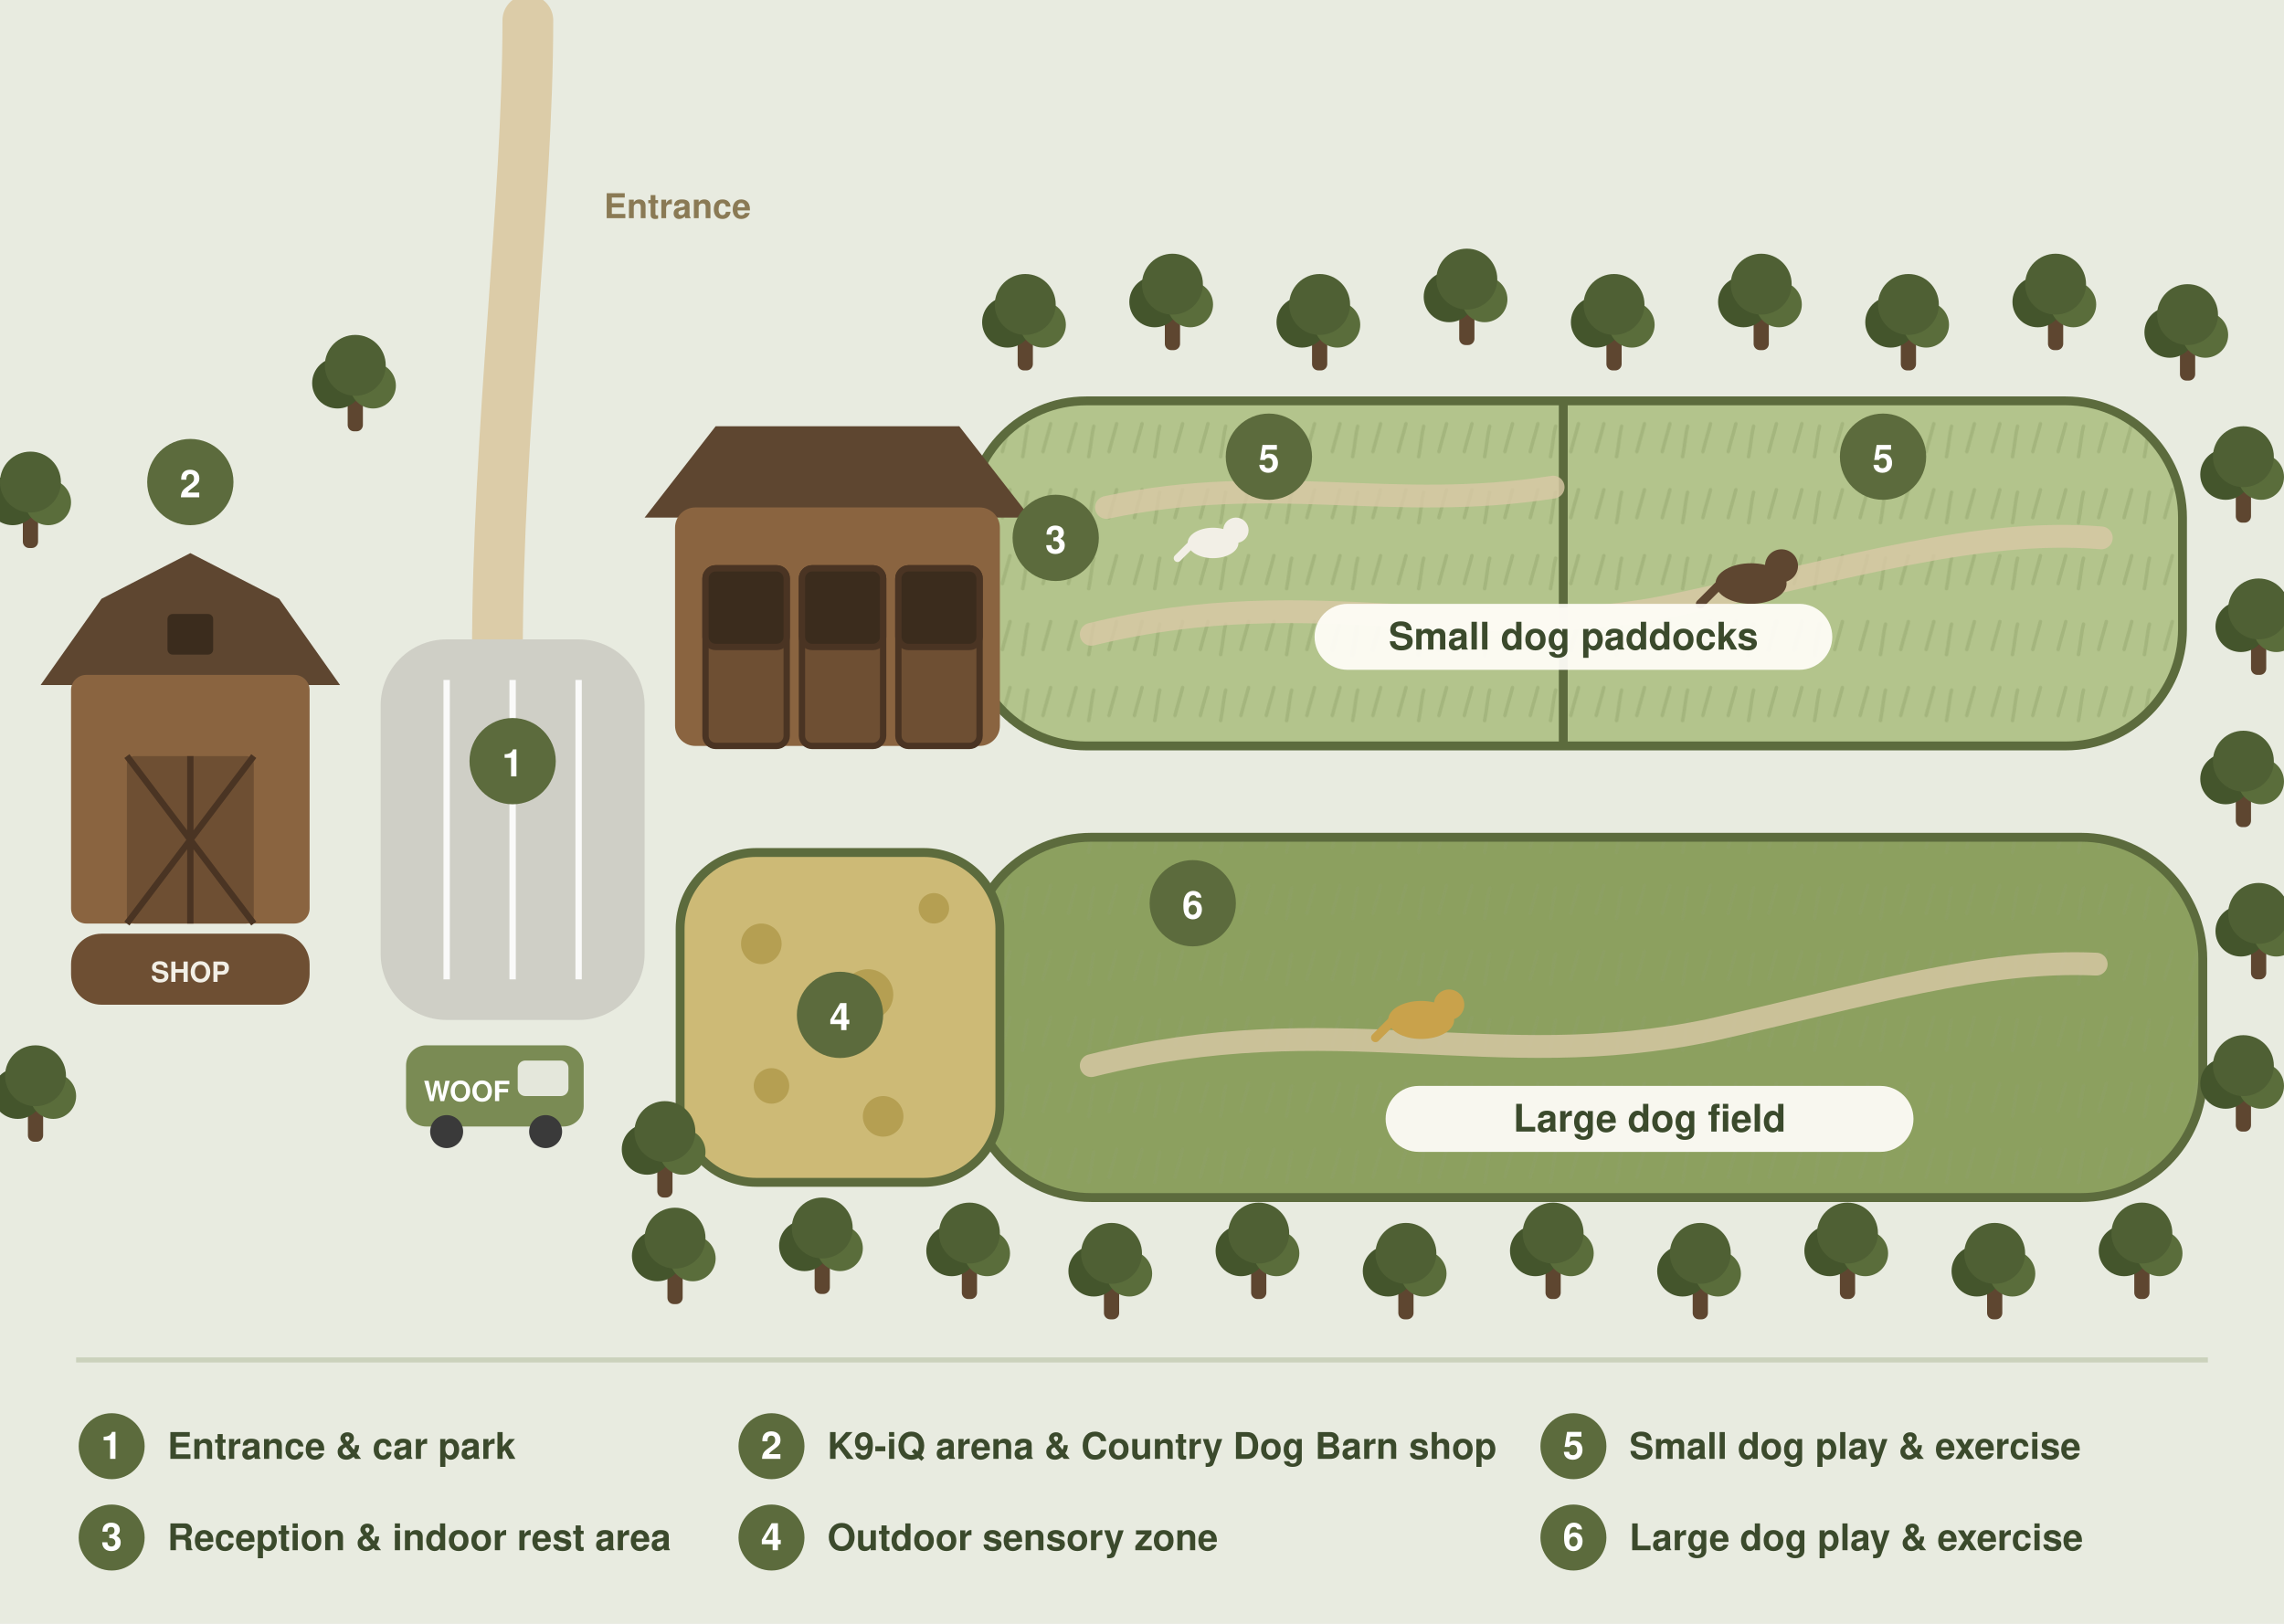
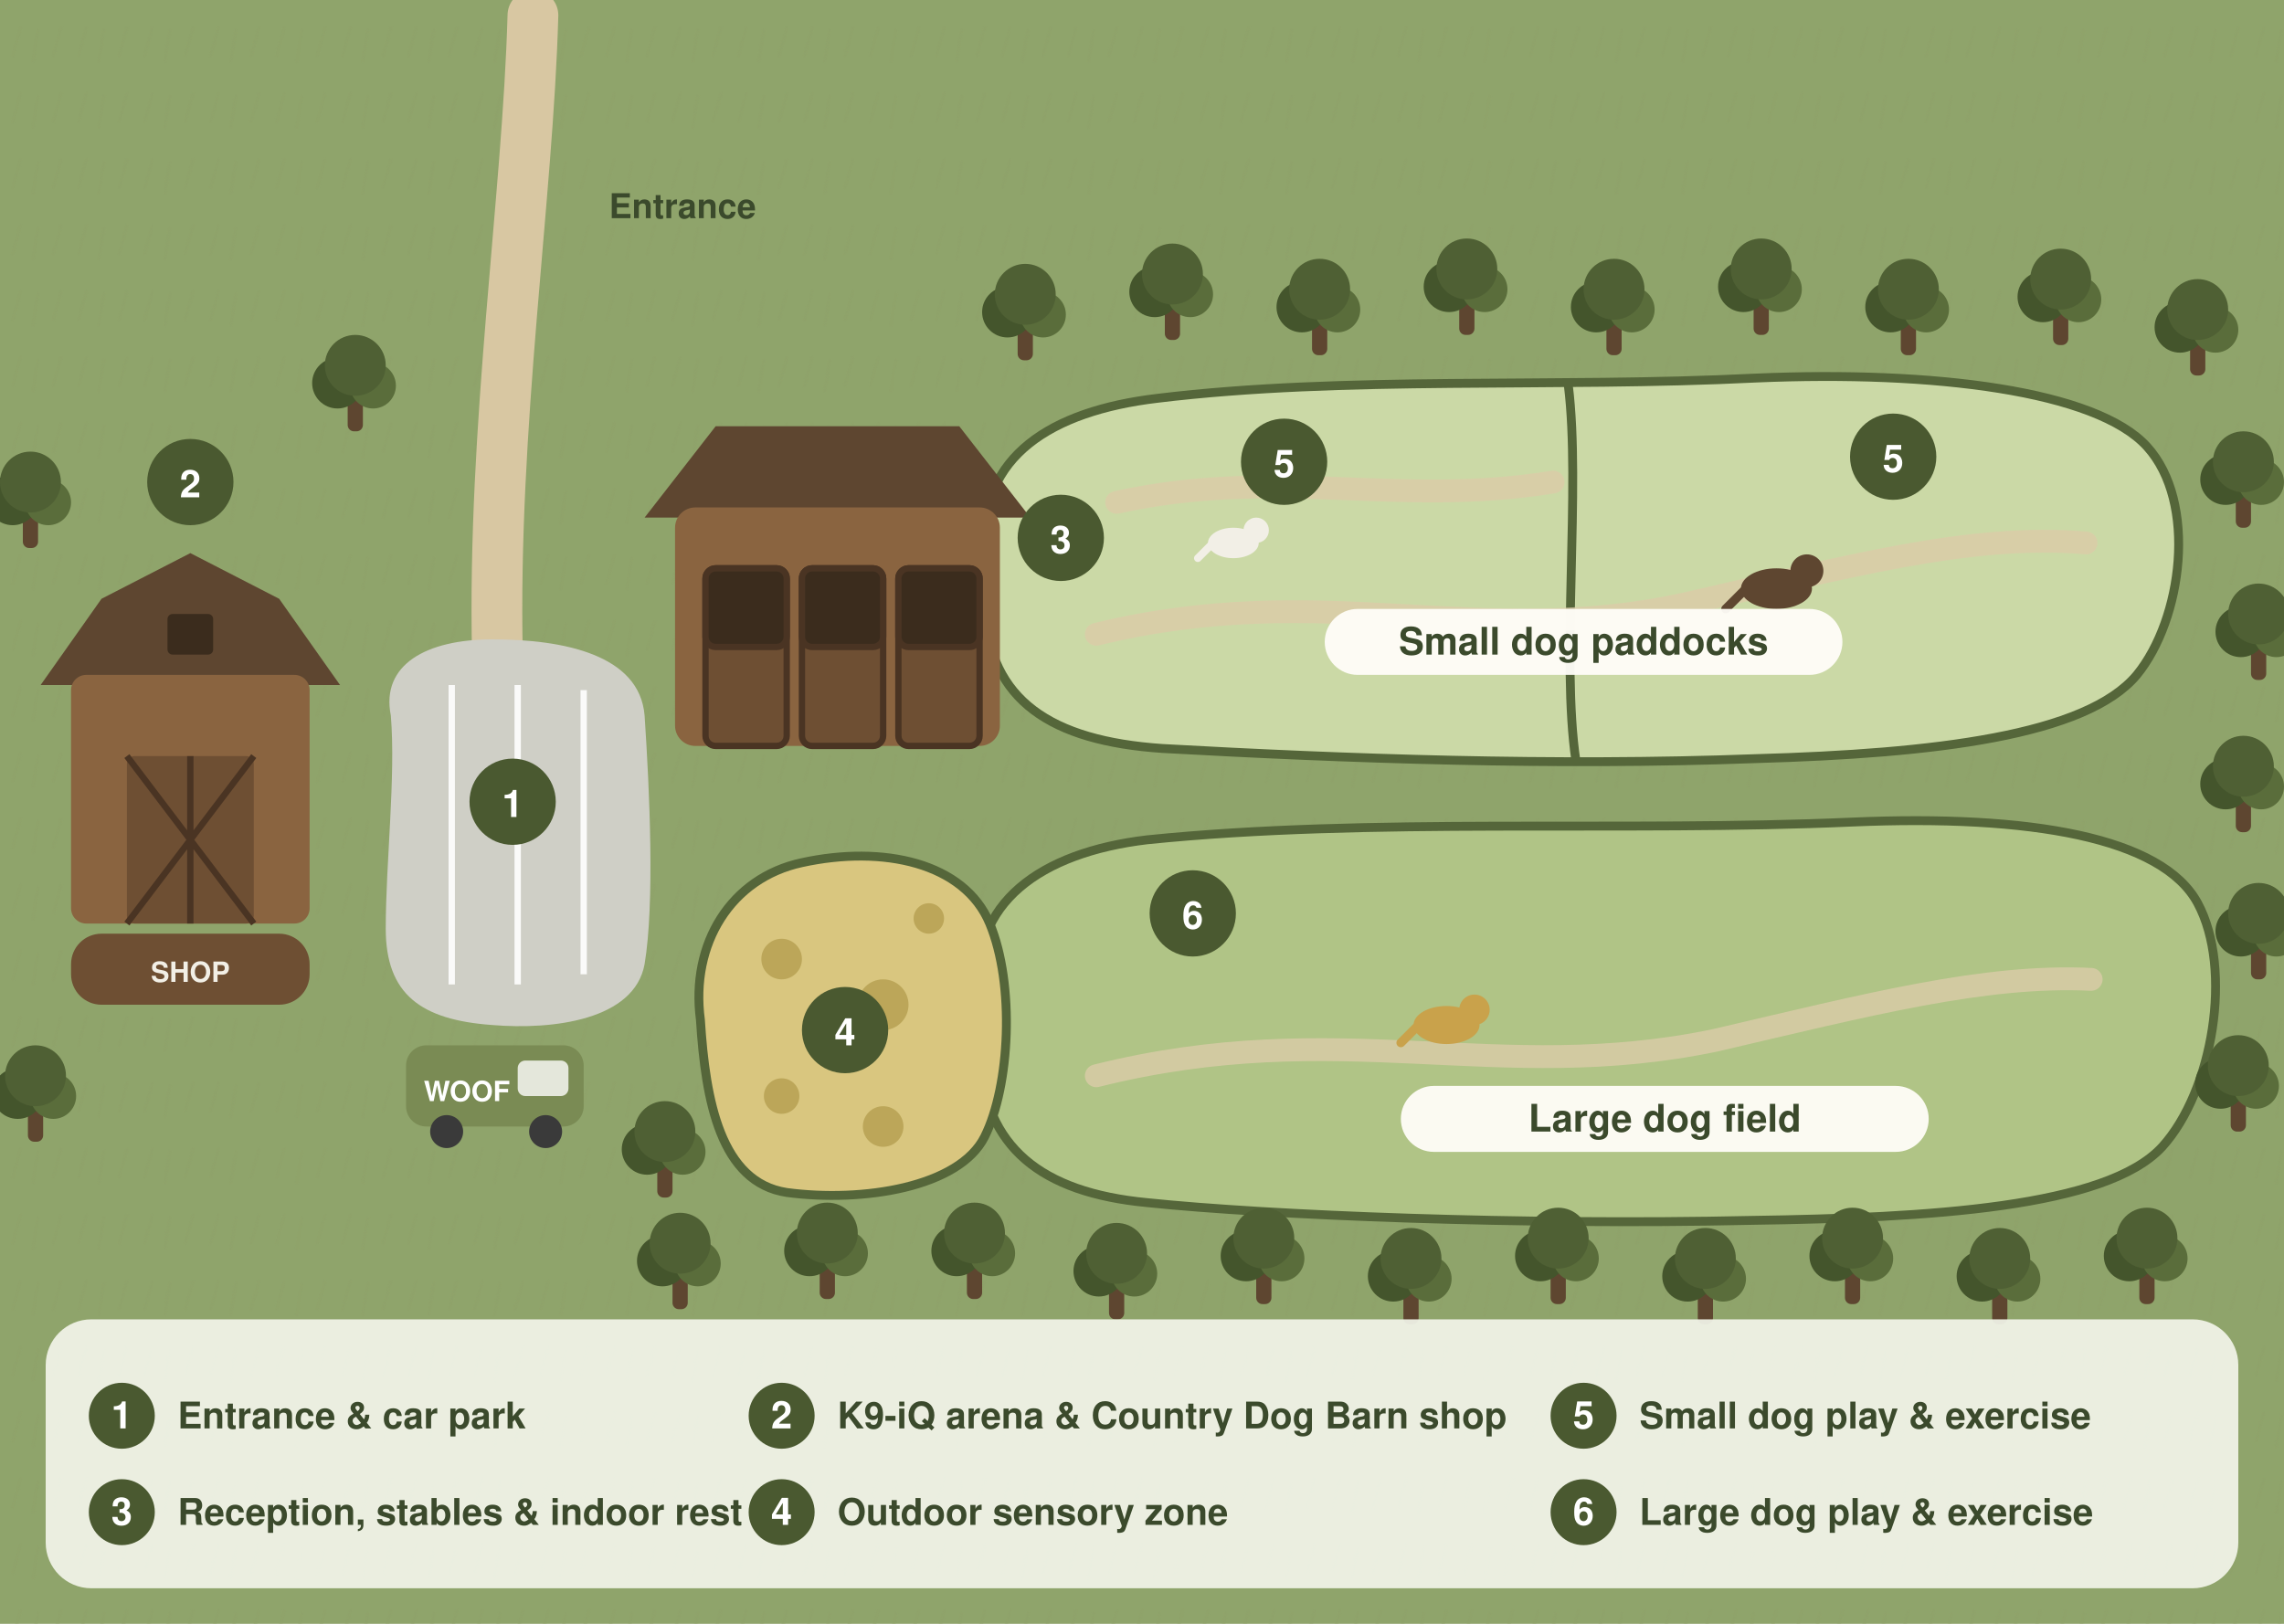
<svg xmlns="http://www.w3.org/2000/svg" viewBox="0 0 900 640" role="img" aria-labelledby="mapTitle mapDesc" font-family="system-ui, -apple-system, 'Segoe UI', Helvetica, sans-serif">
  <defs>
    <pattern id="grassTex" width="26" height="26" patternUnits="userSpaceOnUse">
-       <path d="M5 22c1-4 2-7 3-11M13 24c1-5 1-8 2-12M21 22c1-4 2-7 3-11" stroke="#8FA168" stroke-width="1.4" fill="none" stroke-linecap="round" opacity=".4" />
+       <path d="M5 22c1-4 2-7 3-11M13 24c1-5 1-8 2-12M21 22c1-4 2-7 3-11" stroke="#8FA168" stroke-width="1.4" fill="none" stroke-linecap="round" opacity=".38" />
    </pattern>
    <g id="tree">
      <rect x="-3" y="5" width="6" height="15" rx="2.5" fill="#5E4630" />
      <circle cx="-7" cy="1" r="10" fill="#44552C" />
      <circle cx="7" cy="2" r="9" fill="#5A6D3B" />
      <circle cx="0" cy="-6" r="12" fill="#4F6034" />
    </g>
    <style>
-       .plate  { fill:#FFFDF8; opacity:.94; }
+       .plate  { fill:#FFFDF8; opacity:.95; }
      .ptext  { fill:#3B4A2C; font-size:15px; font-weight:700; }
-       .marker { fill:#5C6B3D; }
+       .marker { fill:#4A5930; }
      .mnum   { fill:#ffffff; font-size:15px; font-weight:700; }
      .ltext  { fill:#3B4A2C; font-size:14.5px; font-weight:600; }
-       .fence  { fill:none; stroke:#5C6B3D; stroke-width:3.5; }
+       .fence  { fill:none; stroke:#55663A; stroke-width:3.5; }
    </style>
  </defs>
-   <rect width="900" height="640" fill="#E8EBE0" />
-   <path d="M208 8C208 80 196 170 196 258" stroke="#DCCCA8" stroke-width="20" fill="none" stroke-linecap="round" />
-   <text x="238" y="86" font-size="13.5" font-weight="700" fill="#8A7A55">Entrance</text>
-   <rect x="382" y="330" width="486" height="142" rx="48" fill="#8CA05F" />
-   <rect x="382" y="330" width="486" height="142" rx="48" fill="url(#grassTex)" />
-   <rect x="382" y="330" width="486" height="142" rx="48" class="fence" />
-   <rect x="382" y="158" width="478" height="136" rx="46" fill="#B3C48C" />
-   <rect x="382" y="158" width="478" height="136" rx="46" fill="url(#grassTex)" />
-   <rect x="382" y="158" width="478" height="136" rx="46" class="fence" />
-   <path d="M616 158v136" class="fence" stroke="#6E7F4A" />
-   <g stroke="#D9C9A6" stroke-width="9" fill="none" stroke-linecap="round" opacity=".8">
-     <path d="M430 250c90-22 150 6 232-12 66-14 118-30 166-26" />
-     <path d="M430 420c96-24 158 4 244-14 62-14 108-28 152-26" />
-     <path d="M436 200c66-14 112 2 176-8" />
+   <rect width="900" height="640" fill="#8FA46B" />
+   <rect width="900" height="640" fill="url(#grassTex)" />
+   <path d="M210 6C208 78 194 168 196 258" stroke="#D8C7A2" stroke-width="20" fill="none" stroke-linecap="round" />
+   <text x="240" y="86" font-size="13.5" font-weight="700" fill="#3B4A2C">Entrance</text>
+   <path id="fieldBig" d="M386 392C382 356 410 336 452 331C540 322 640 328 730 324C800 321 852 330 866 356            C880 382 872 430 852 452C830 476 760 480 690 481C600 483 500 479 452 474            C410 470 388 452 386 416Z" fill="#B0C486" />
+   <use href="#fieldBig" fill="url(#grassTex)" />
+   <use href="#fieldBig" class="fence" />
+   <path id="fieldSmall" d="M388 216C386 180 414 162 456 157C530 148 612 153 692 149C762 146 826 154 846 176            C866 198 860 244 842 266C822 290 762 297 692 299C612 302 530 299 458 295            C414 292 390 276 388 240Z" fill="#CBD9A6" />
+   <use href="#fieldSmall" fill="url(#grassTex)" />
+   <use href="#fieldSmall" class="fence" />
+   <path d="M618 152C623 192 615 260 621 300" class="fence" stroke="#6B7C47" />
+   <g stroke="#DBCCA8" stroke-width="9" fill="none" stroke-linecap="round" opacity=".8">
+     <path d="M432 250c90-22 150 6 232-12 62-14 112-28 158-24" />
+     <path d="M432 424c96-24 158 4 244-14 60-14 106-26 148-24" />
+     <path d="M440 198c64-14 110 2 172-8" />
  </g>
-   <rect x="268" y="336" width="126" height="130" rx="30" fill="#CDBA76" />
-   <rect x="268" y="336" width="126" height="130" rx="30" class="fence" />
-   <g fill="#A8913F" opacity=".65">
-     <circle cx="300" cy="372" r="8" />
-     <circle cx="342" cy="392" r="10" />
-     <circle cx="368" cy="358" r="6" />
-     <circle cx="304" cy="428" r="7" />
-     <circle cx="348" cy="440" r="8" />
+   <path id="sensory" d="M276 402C272 372 288 346 316 340C348 333 380 340 390 364C400 388 398 428 388 448            C378 468 340 474 310 470C284 466 278 434 276 402Z" fill="#D9C67F" />
+   <use href="#sensory" class="fence" />
+   <g fill="#A8913F" opacity=".6">
+     <circle cx="308" cy="378" r="8" />
+     <circle cx="348" cy="396" r="10" />
+     <circle cx="366" cy="362" r="6" />
+     <circle cx="308" cy="432" r="7" />
+     <circle cx="348" cy="444" r="8" />
  </g>
  <g>
    <path d="M254 204L282 168H378L406 204Z" fill="#5E4630" />
    <rect x="266" y="200" width="128" height="94" rx="8" fill="#8A6440" />
    <g stroke="#4A3423" stroke-width="2.5">
      <rect x="278" y="224" width="32" height="70" rx="4" fill="#6E4F33" />
      <rect x="278" y="224" width="32" height="31" rx="4" fill="#3B2C1D" />
      <rect x="316" y="224" width="32" height="70" rx="4" fill="#6E4F33" />
      <rect x="316" y="224" width="32" height="31" rx="4" fill="#3B2C1D" />
      <rect x="354" y="224" width="32" height="70" rx="4" fill="#6E4F33" />
      <rect x="354" y="224" width="32" height="31" rx="4" fill="#3B2C1D" />
    </g>
  </g>
  <g>
-     <rect x="150" y="252" width="104" height="150" rx="26" fill="#CFCFC6" />
+     <path d="M154 282C150 262 168 252 194 252C222 252 252 258 254 282C256 312 258 356 254 380              C250 402 218 406 194 404C166 402 152 392 152 366C152 340 156 306 154 282Z" fill="#CFCFC6" />
    <g stroke="#FFFFFF" stroke-width="2.5" opacity=".9">
-       <path d="M176 268v118M202 268v118M228 268v118" />
+       <path d="M178 270v118M204 270v118M230 272v112" />
    </g>
    <g transform="translate(160 412)">
      <rect x="0" y="0" width="70" height="32" rx="8" fill="#7A8B54" />
      <rect x="44" y="6" width="20" height="14" rx="3" fill="#EDEFE6" opacity=".92" />
      <text x="7" y="22" font-size="11" font-weight="700" fill="#FFFFFF">WOOF</text>
      <circle cx="16" cy="34" r="6.5" fill="#3A3A3A" />
      <circle cx="55" cy="34" r="6.5" fill="#3A3A3A" />
    </g>
  </g>
  <g>
    <path d="M16 270L40 236L75 218L110 236L134 270Z" fill="#5E4630" />
    <rect x="28" y="266" width="94" height="98" rx="6" fill="#8A6440" />
    <rect x="66" y="242" width="18" height="16" rx="2" fill="#3B2C1D" />
    <rect x="50" y="298" width="50" height="66" rx="3" fill="#6E4F33" />
    <path d="M50 298l50 66M100 298l-50 66M75 298v66" stroke="#4A3423" stroke-width="2.5" fill="none" />
    <rect x="28" y="368" width="94" height="28" rx="12" fill="#6E4F33" />
    <text x="75" y="387" font-size="11" font-weight="700" fill="#F2EFE6" text-anchor="middle">SHOP</text>
  </g>
  <g>
-     <g transform="translate(690 230)" fill="#5E4630">
+     <g transform="translate(700 232)" fill="#5E4630">
      <ellipse rx="14" ry="8" />
      <circle cx="12" cy="-7" r="6.5" />
      <path d="M-13 1l-7 7" stroke="#5E4630" stroke-width="3.5" stroke-linecap="round" fill="none" />
    </g>
-     <g transform="translate(560 402)" fill="#C9A24B">
+     <g transform="translate(570 404)" fill="#C9A24B">
      <ellipse rx="13" ry="7.5" />
      <circle cx="11" cy="-6" r="6" />
      <path d="M-12 1l-6 6" stroke="#C9A24B" stroke-width="3.5" stroke-linecap="round" fill="none" />
    </g>
-     <g transform="translate(478 214)" fill="#F2EFE6">
+     <g transform="translate(486 214)" fill="#F2EFE6">
      <ellipse rx="10" ry="6" />
      <circle cx="9" cy="-5" r="5" />
      <path d="M-9 1l-5 5" stroke="#F2EFE6" stroke-width="3" stroke-linecap="round" fill="none" />
    </g>
  </g>
  <g>
-     <use href="#tree" x="404" y="126" />
-     <use href="#tree" x="462" y="118" />
-     <use href="#tree" x="520" y="126" />
-     <use href="#tree" x="578" y="116" />
-     <use href="#tree" x="636" y="126" />
-     <use href="#tree" x="694" y="118" />
-     <use href="#tree" x="752" y="126" />
-     <use href="#tree" x="810" y="118" />
-     <use href="#tree" x="862" y="130" />
-     <use href="#tree" x="884" y="186" />
-     <use href="#tree" x="890" y="246" />
-     <use href="#tree" x="884" y="306" />
+     <use href="#tree" x="404" y="122" />
+     <use href="#tree" x="462" y="114" />
+     <use href="#tree" x="520" y="120" />
+     <use href="#tree" x="578" y="112" />
+     <use href="#tree" x="636" y="120" />
+     <use href="#tree" x="694" y="112" />
+     <use href="#tree" x="752" y="120" />
+     <use href="#tree" x="812" y="116" />
+     <use href="#tree" x="866" y="128" />
+     <use href="#tree" x="884" y="188" />
+     <use href="#tree" x="890" y="248" />
+     <use href="#tree" x="884" y="308" />
    <use href="#tree" x="890" y="366" />
-     <use href="#tree" x="884" y="426" />
-     <use href="#tree" x="844" y="492" />
-     <use href="#tree" x="786" y="500" />
-     <use href="#tree" x="728" y="492" />
-     <use href="#tree" x="670" y="500" />
-     <use href="#tree" x="612" y="492" />
-     <use href="#tree" x="554" y="500" />
-     <use href="#tree" x="496" y="492" />
-     <use href="#tree" x="438" y="500" />
-     <use href="#tree" x="382" y="492" />
-     <use href="#tree" x="324" y="490" />
-     <use href="#tree" x="266" y="494" />
+     <use href="#tree" x="882" y="426" />
+     <use href="#tree" x="846" y="494" />
+     <use href="#tree" x="788" y="502" />
+     <use href="#tree" x="730" y="494" />
+     <use href="#tree" x="672" y="502" />
+     <use href="#tree" x="614" y="494" />
+     <use href="#tree" x="556" y="502" />
+     <use href="#tree" x="498" y="494" />
+     <use href="#tree" x="440" y="500" />
+     <use href="#tree" x="384" y="492" />
+     <use href="#tree" x="326" y="492" />
+     <use href="#tree" x="268" y="496" />
    <use href="#tree" x="262" y="452" />
    <use href="#tree" x="14" y="430" />
    <use href="#tree" x="12" y="196" />
    <use href="#tree" x="140" y="150" />
  </g>
  <g>
-     <circle class="marker" cx="202" cy="300" r="17" />
-     <text class="mnum" x="202" y="306" text-anchor="middle">1</text>
+     <circle class="marker" cx="202" cy="316" r="17" />
+     <text class="mnum" x="202" y="322" text-anchor="middle">1</text>
    <circle class="marker" cx="75" cy="190" r="17" />
    <text class="mnum" x="75" y="196" text-anchor="middle">2</text>
-     <circle class="marker" cx="416" cy="212" r="17" />
-     <text class="mnum" x="416" y="218" text-anchor="middle">3</text>
-     <circle class="marker" cx="331" cy="400" r="17" />
-     <text class="mnum" x="331" y="406" text-anchor="middle">4</text>
-     <circle class="marker" cx="500" cy="180" r="17" />
-     <text class="mnum" x="500" y="186" text-anchor="middle">5</text>
-     <circle class="marker" cx="742" cy="180" r="17" />
-     <text class="mnum" x="742" y="186" text-anchor="middle">5</text>
-     <circle class="marker" cx="470" cy="356" r="17" />
-     <text class="mnum" x="470" y="362" text-anchor="middle">6</text>
+     <circle class="marker" cx="418" cy="212" r="17" />
+     <text class="mnum" x="418" y="218" text-anchor="middle">3</text>
+     <circle class="marker" cx="333" cy="406" r="17" />
+     <text class="mnum" x="333" y="412" text-anchor="middle">4</text>
+     <circle class="marker" cx="506" cy="182" r="17" />
+     <text class="mnum" x="506" y="188" text-anchor="middle">5</text>
+     <circle class="marker" cx="746" cy="180" r="17" />
+     <text class="mnum" x="746" y="186" text-anchor="middle">5</text>
+     <circle class="marker" cx="470" cy="360" r="17" />
+     <text class="mnum" x="470" y="366" text-anchor="middle">6</text>
  </g>
-   <rect class="plate" x="518" y="238" width="204" height="26" rx="13" />
-   <text class="ptext" x="620" y="256" text-anchor="middle">Small dog paddocks</text>
-   <rect class="plate" x="546" y="428" width="208" height="26" rx="13" />
-   <text class="ptext" x="650" y="446" text-anchor="middle">Large dog field</text>
+   <rect class="plate" x="522" y="240" width="204" height="26" rx="13" />
+   <text class="ptext" x="624" y="258" text-anchor="middle">Small dog paddocks</text>
+   <rect class="plate" x="552" y="428" width="208" height="26" rx="13" />
+   <text class="ptext" x="656" y="446" text-anchor="middle">Large dog field</text>
  <g>
-     <line x1="30" y1="536" x2="870" y2="536" stroke="#CBD2BC" stroke-width="2" />
+     <rect x="18" y="520" width="864" height="106" rx="18" fill="#F1F3E8" opacity=".93" />
    <g>
-       <circle class="marker" cx="44" cy="570" r="13" />
-       <text class="mnum" x="44" y="575" text-anchor="middle">1</text>
-       <text class="ltext" x="66" y="575">Entrance &amp; car park</text>
+       <circle class="marker" cx="48" cy="558" r="13" />
+       <text class="mnum" x="48" y="563" text-anchor="middle">1</text>
+       <text class="ltext" x="70" y="563">Entrance &amp; car park</text>
    </g>
    <g>
-       <circle class="marker" cx="304" cy="570" r="13" />
-       <text class="mnum" x="304" y="575" text-anchor="middle">2</text>
-       <text class="ltext" x="326" y="575">K9-iQ arena &amp; Country Dog Barn shop</text>
+       <circle class="marker" cx="308" cy="558" r="13" />
+       <text class="mnum" x="308" y="563" text-anchor="middle">2</text>
+       <text class="ltext" x="330" y="563">K9-iQ arena &amp; Country Dog Barn shop</text>
    </g>
    <g>
-       <circle class="marker" cx="44" cy="606" r="13" />
-       <text class="mnum" x="44" y="611" text-anchor="middle">3</text>
-       <text class="ltext" x="66" y="611">Reception &amp; indoor rest area</text>
+       <circle class="marker" cx="48" cy="596" r="13" />
+       <text class="mnum" x="48" y="601" text-anchor="middle">3</text>
+       <text class="ltext" x="70" y="601">Reception, stables &amp; indoor rest</text>
    </g>
    <g>
-       <circle class="marker" cx="304" cy="606" r="13" />
-       <text class="mnum" x="304" y="611" text-anchor="middle">4</text>
-       <text class="ltext" x="326" y="611">Outdoor sensory zone</text>
+       <circle class="marker" cx="308" cy="596" r="13" />
+       <text class="mnum" x="308" y="601" text-anchor="middle">4</text>
+       <text class="ltext" x="330" y="601">Outdoor sensory zone</text>
    </g>
    <g>
-       <circle class="marker" cx="620" cy="570" r="13" />
-       <text class="mnum" x="620" y="575" text-anchor="middle">5</text>
-       <text class="ltext" x="642" y="575">Small dog play &amp; exercise</text>
+       <circle class="marker" cx="624" cy="558" r="13" />
+       <text class="mnum" x="624" y="563" text-anchor="middle">5</text>
+       <text class="ltext" x="646" y="563">Small dog play &amp; exercise</text>
    </g>
    <g>
-       <circle class="marker" cx="620" cy="606" r="13" />
-       <text class="mnum" x="620" y="611" text-anchor="middle">6</text>
-       <text class="ltext" x="642" y="611">Large dog play &amp; exercise</text>
+       <circle class="marker" cx="624" cy="596" r="13" />
+       <text class="mnum" x="624" y="601" text-anchor="middle">6</text>
+       <text class="ltext" x="646" y="601">Large dog play &amp; exercise</text>
    </g>
  </g>
</svg>
